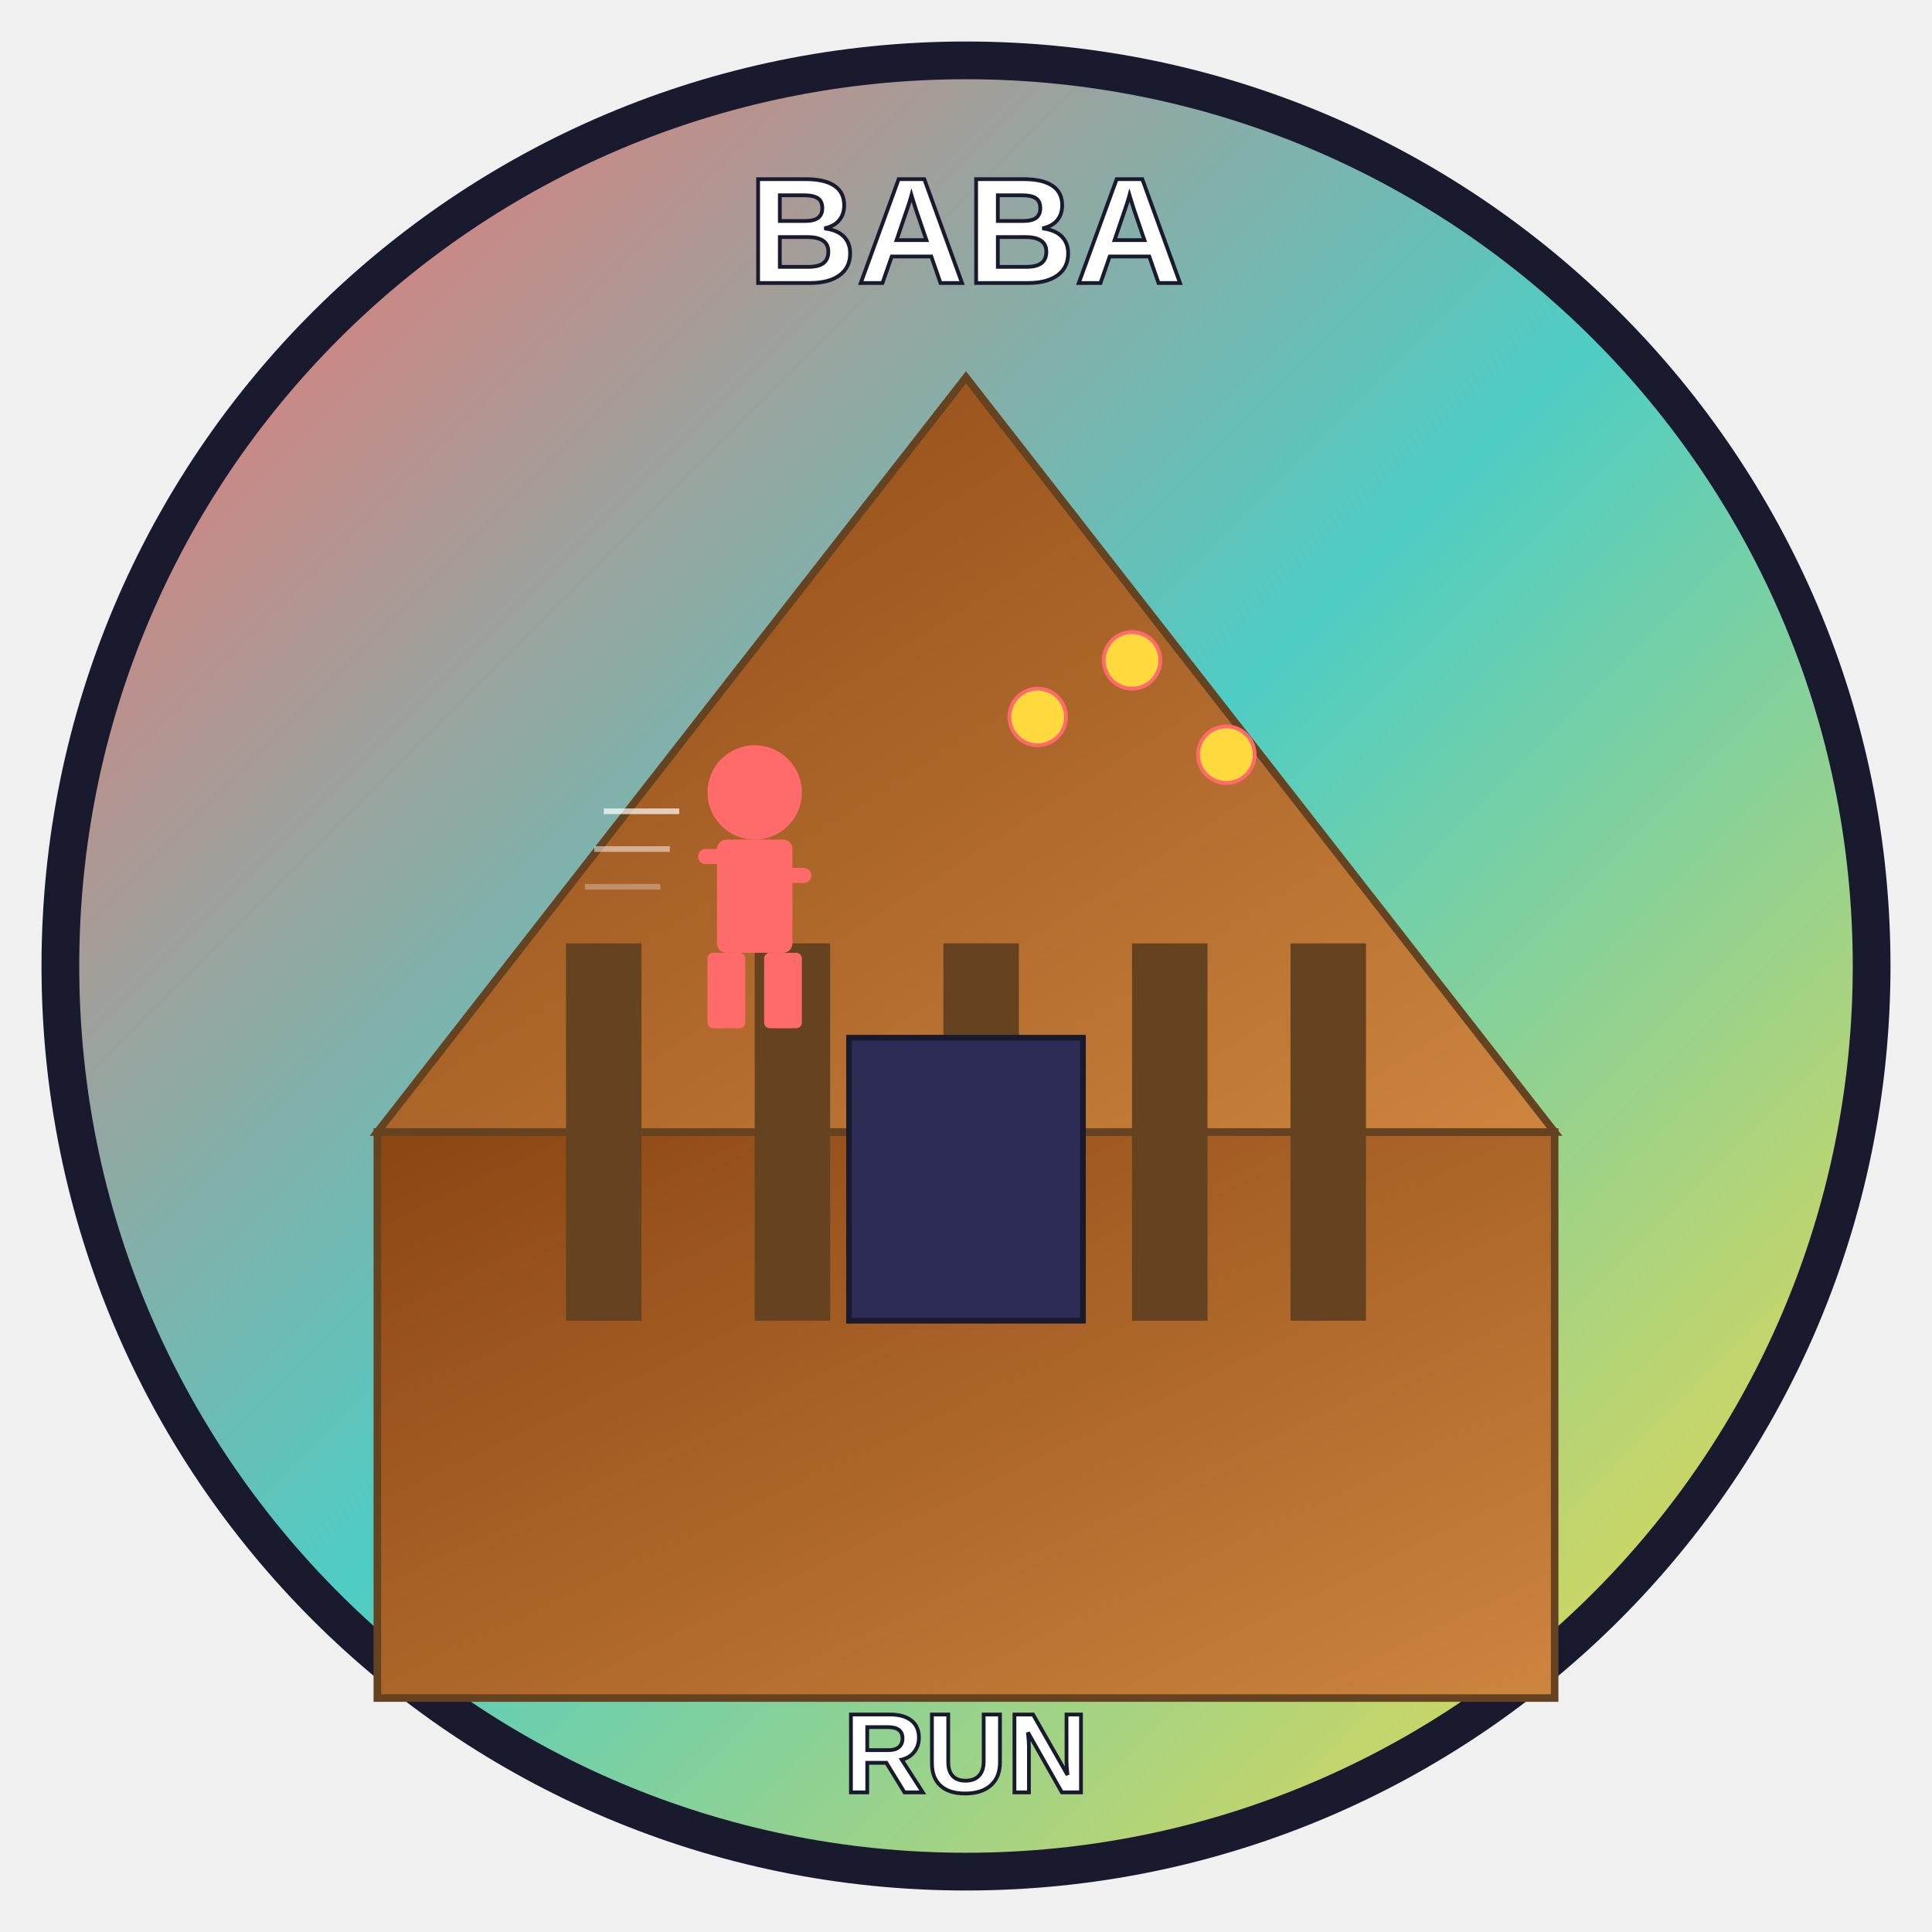
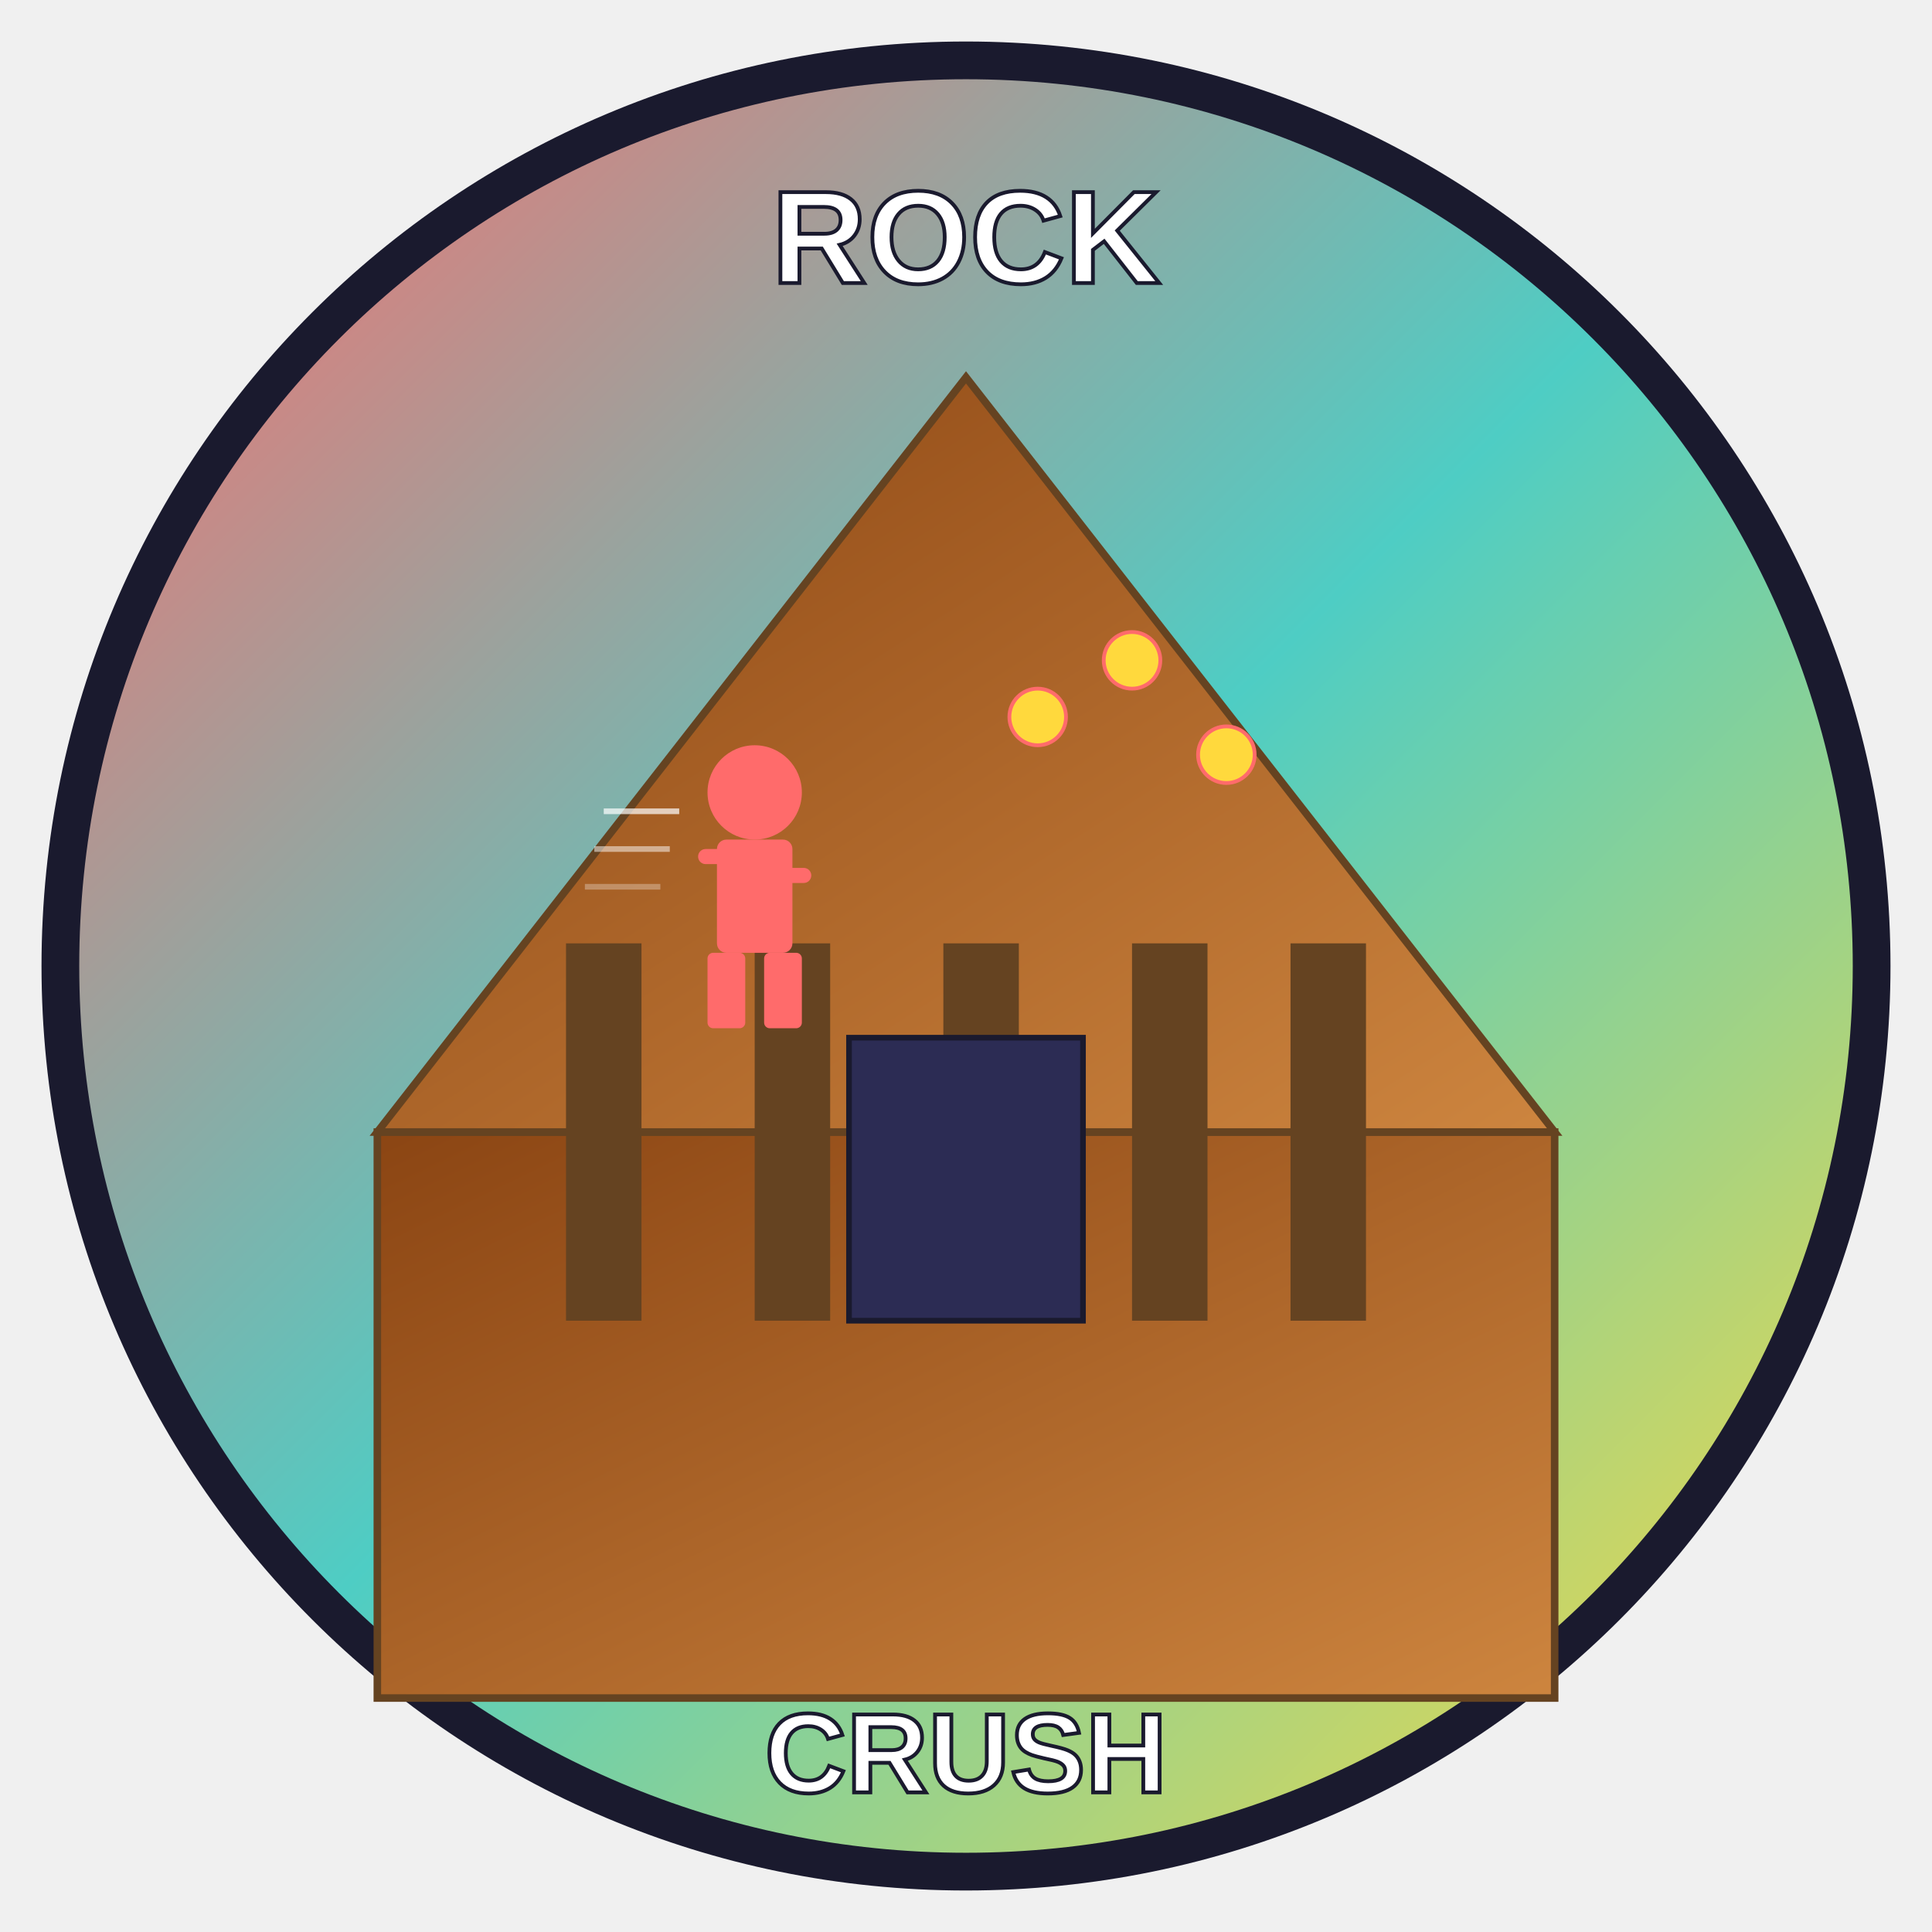
<svg xmlns="http://www.w3.org/2000/svg" width="1024" height="1024" viewBox="0 0 1024 1024">
  <defs>
    <linearGradient id="iconGrad" x1="0%" y1="0%" x2="100%" y2="100%">
      <stop offset="0%" style="stop-color:#ff6b6b;stop-opacity:1" />
      <stop offset="50%" style="stop-color:#4ecdc4;stop-opacity:1" />
      <stop offset="100%" style="stop-color:#ffd93d;stop-opacity:1" />
    </linearGradient>
    <linearGradient id="templeGrad" x1="0%" y1="0%" x2="100%" y2="100%">
      <stop offset="0%" style="stop-color:#8B4513;stop-opacity:1" />
      <stop offset="100%" style="stop-color:#CD853F;stop-opacity:1" />
    </linearGradient>
  </defs>
  <circle cx="512" cy="512" r="480" fill="url(#iconGrad)" stroke="#1a1a2e" stroke-width="20" />
  <rect x="200" y="600" width="624" height="300" fill="url(#templeGrad)" stroke="#654321" stroke-width="4" />
  <polygon points="512,200 200,600 824,600" fill="url(#templeGrad)" stroke="#654321" stroke-width="4" />
  <rect x="300" y="500" width="40" height="200" fill="#654321" />
  <rect x="400" y="500" width="40" height="200" fill="#654321" />
  <rect x="500" y="500" width="40" height="200" fill="#654321" />
  <rect x="600" y="500" width="40" height="200" fill="#654321" />
  <rect x="684" y="500" width="40" height="200" fill="#654321" />
  <rect x="450" y="550" width="124" height="150" fill="#2c2c54" stroke="#1a1a2e" stroke-width="3" />
  <circle cx="400" cy="420" r="25" fill="#ff6b6b" />
  <rect x="380" y="445" width="40" height="60" fill="#ff6b6b" rx="5" />
  <rect x="375" y="505" width="20" height="40" fill="#ff6b6b" rx="3" />
  <rect x="405" y="505" width="20" height="40" fill="#ff6b6b" rx="3" />
  <rect x="370" y="450" width="25" height="8" fill="#ff6b6b" rx="4" />
  <rect x="405" y="460" width="25" height="8" fill="#ff6b6b" rx="4" />
  <line x1="320" y1="430" x2="360" y2="430" stroke="#fff" stroke-width="3" opacity="0.7" />
  <line x1="315" y1="450" x2="355" y2="450" stroke="#fff" stroke-width="3" opacity="0.5" />
  <line x1="310" y1="470" x2="350" y2="470" stroke="#fff" stroke-width="3" opacity="0.3" />
  <circle cx="550" cy="380" r="15" fill="#ffd93d" stroke="#ff6b6b" stroke-width="2" />
  <circle cx="600" cy="350" r="15" fill="#ffd93d" stroke="#ff6b6b" stroke-width="2" />
  <circle cx="650" cy="400" r="15" fill="#ffd93d" stroke="#ff6b6b" stroke-width="2" />
-   <text x="512" y="150" font-family="Arial, sans-serif" font-size="80" font-weight="bold" text-anchor="middle" fill="#fff" stroke="#1a1a2e" stroke-width="2">
-     BABA
+   <text x="512" y="150" font-family="Arial, sans-serif" font-size="70" font-weight="bold" text-anchor="middle" fill="#fff" stroke="#1a1a2e" stroke-width="2">
+     ROCK
  </text>
  <text x="512" y="950" font-family="Arial, sans-serif" font-size="60" font-weight="bold" text-anchor="middle" fill="#fff" stroke="#1a1a2e" stroke-width="2">
-     RUN
+     CRUSH
  </text>
</svg>
